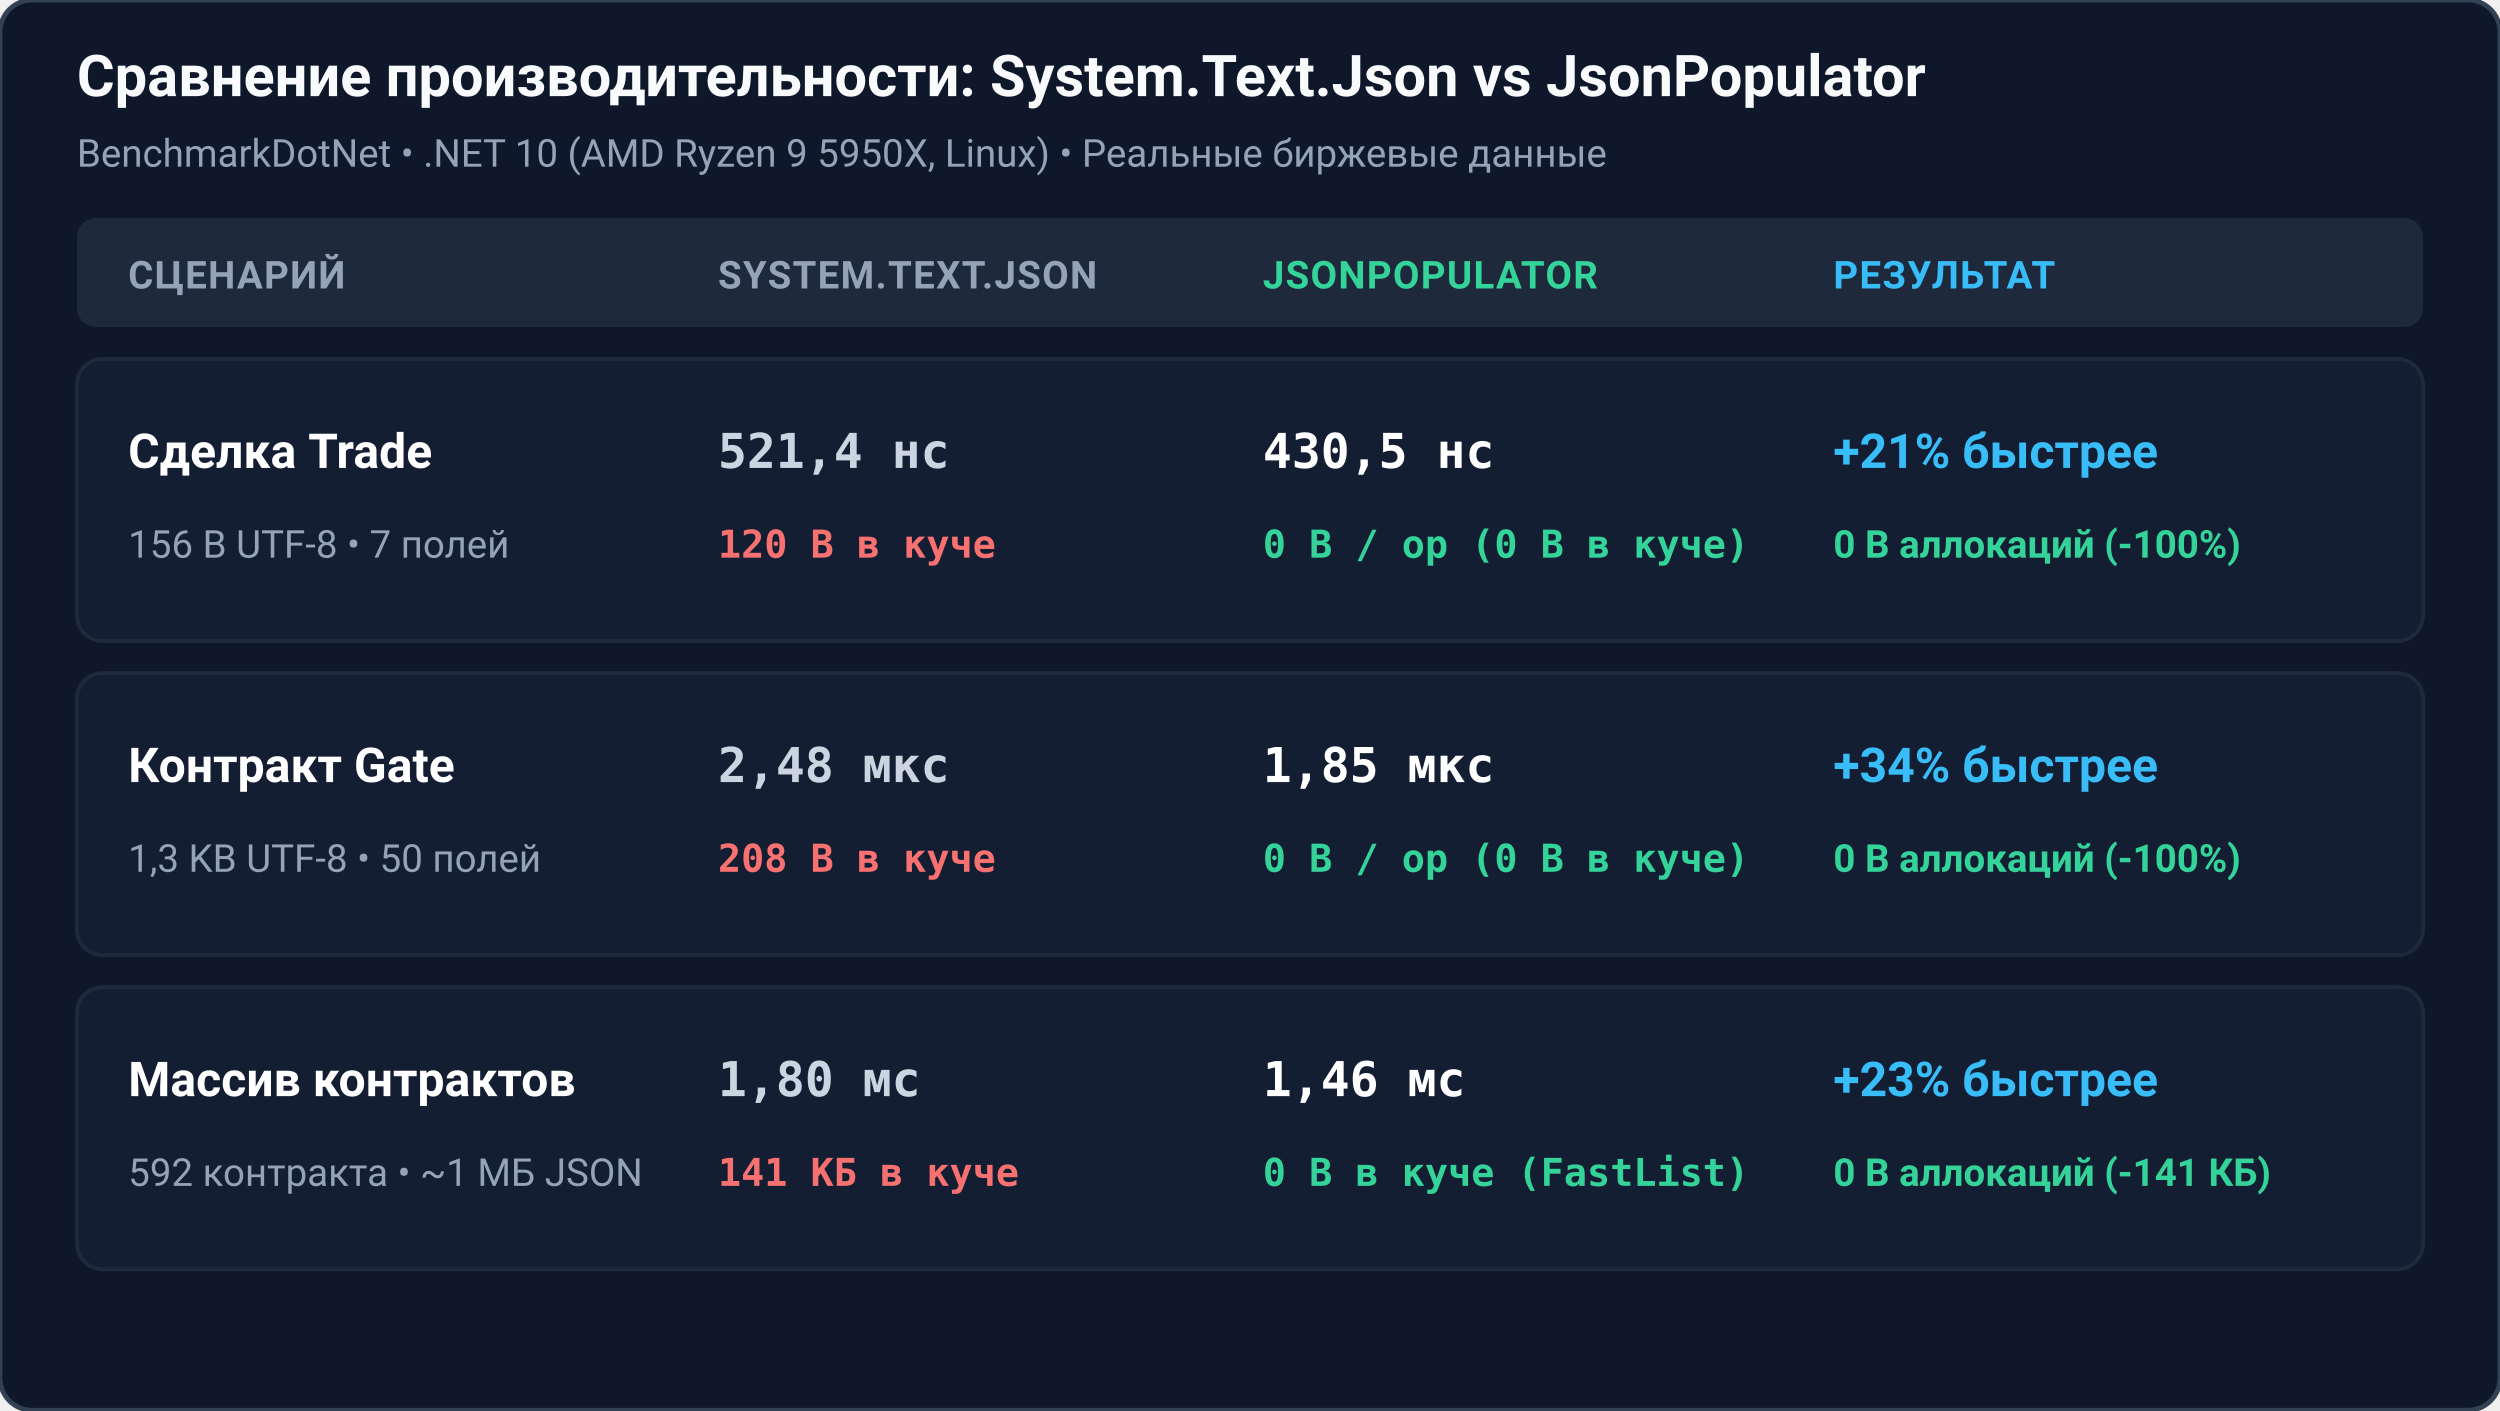
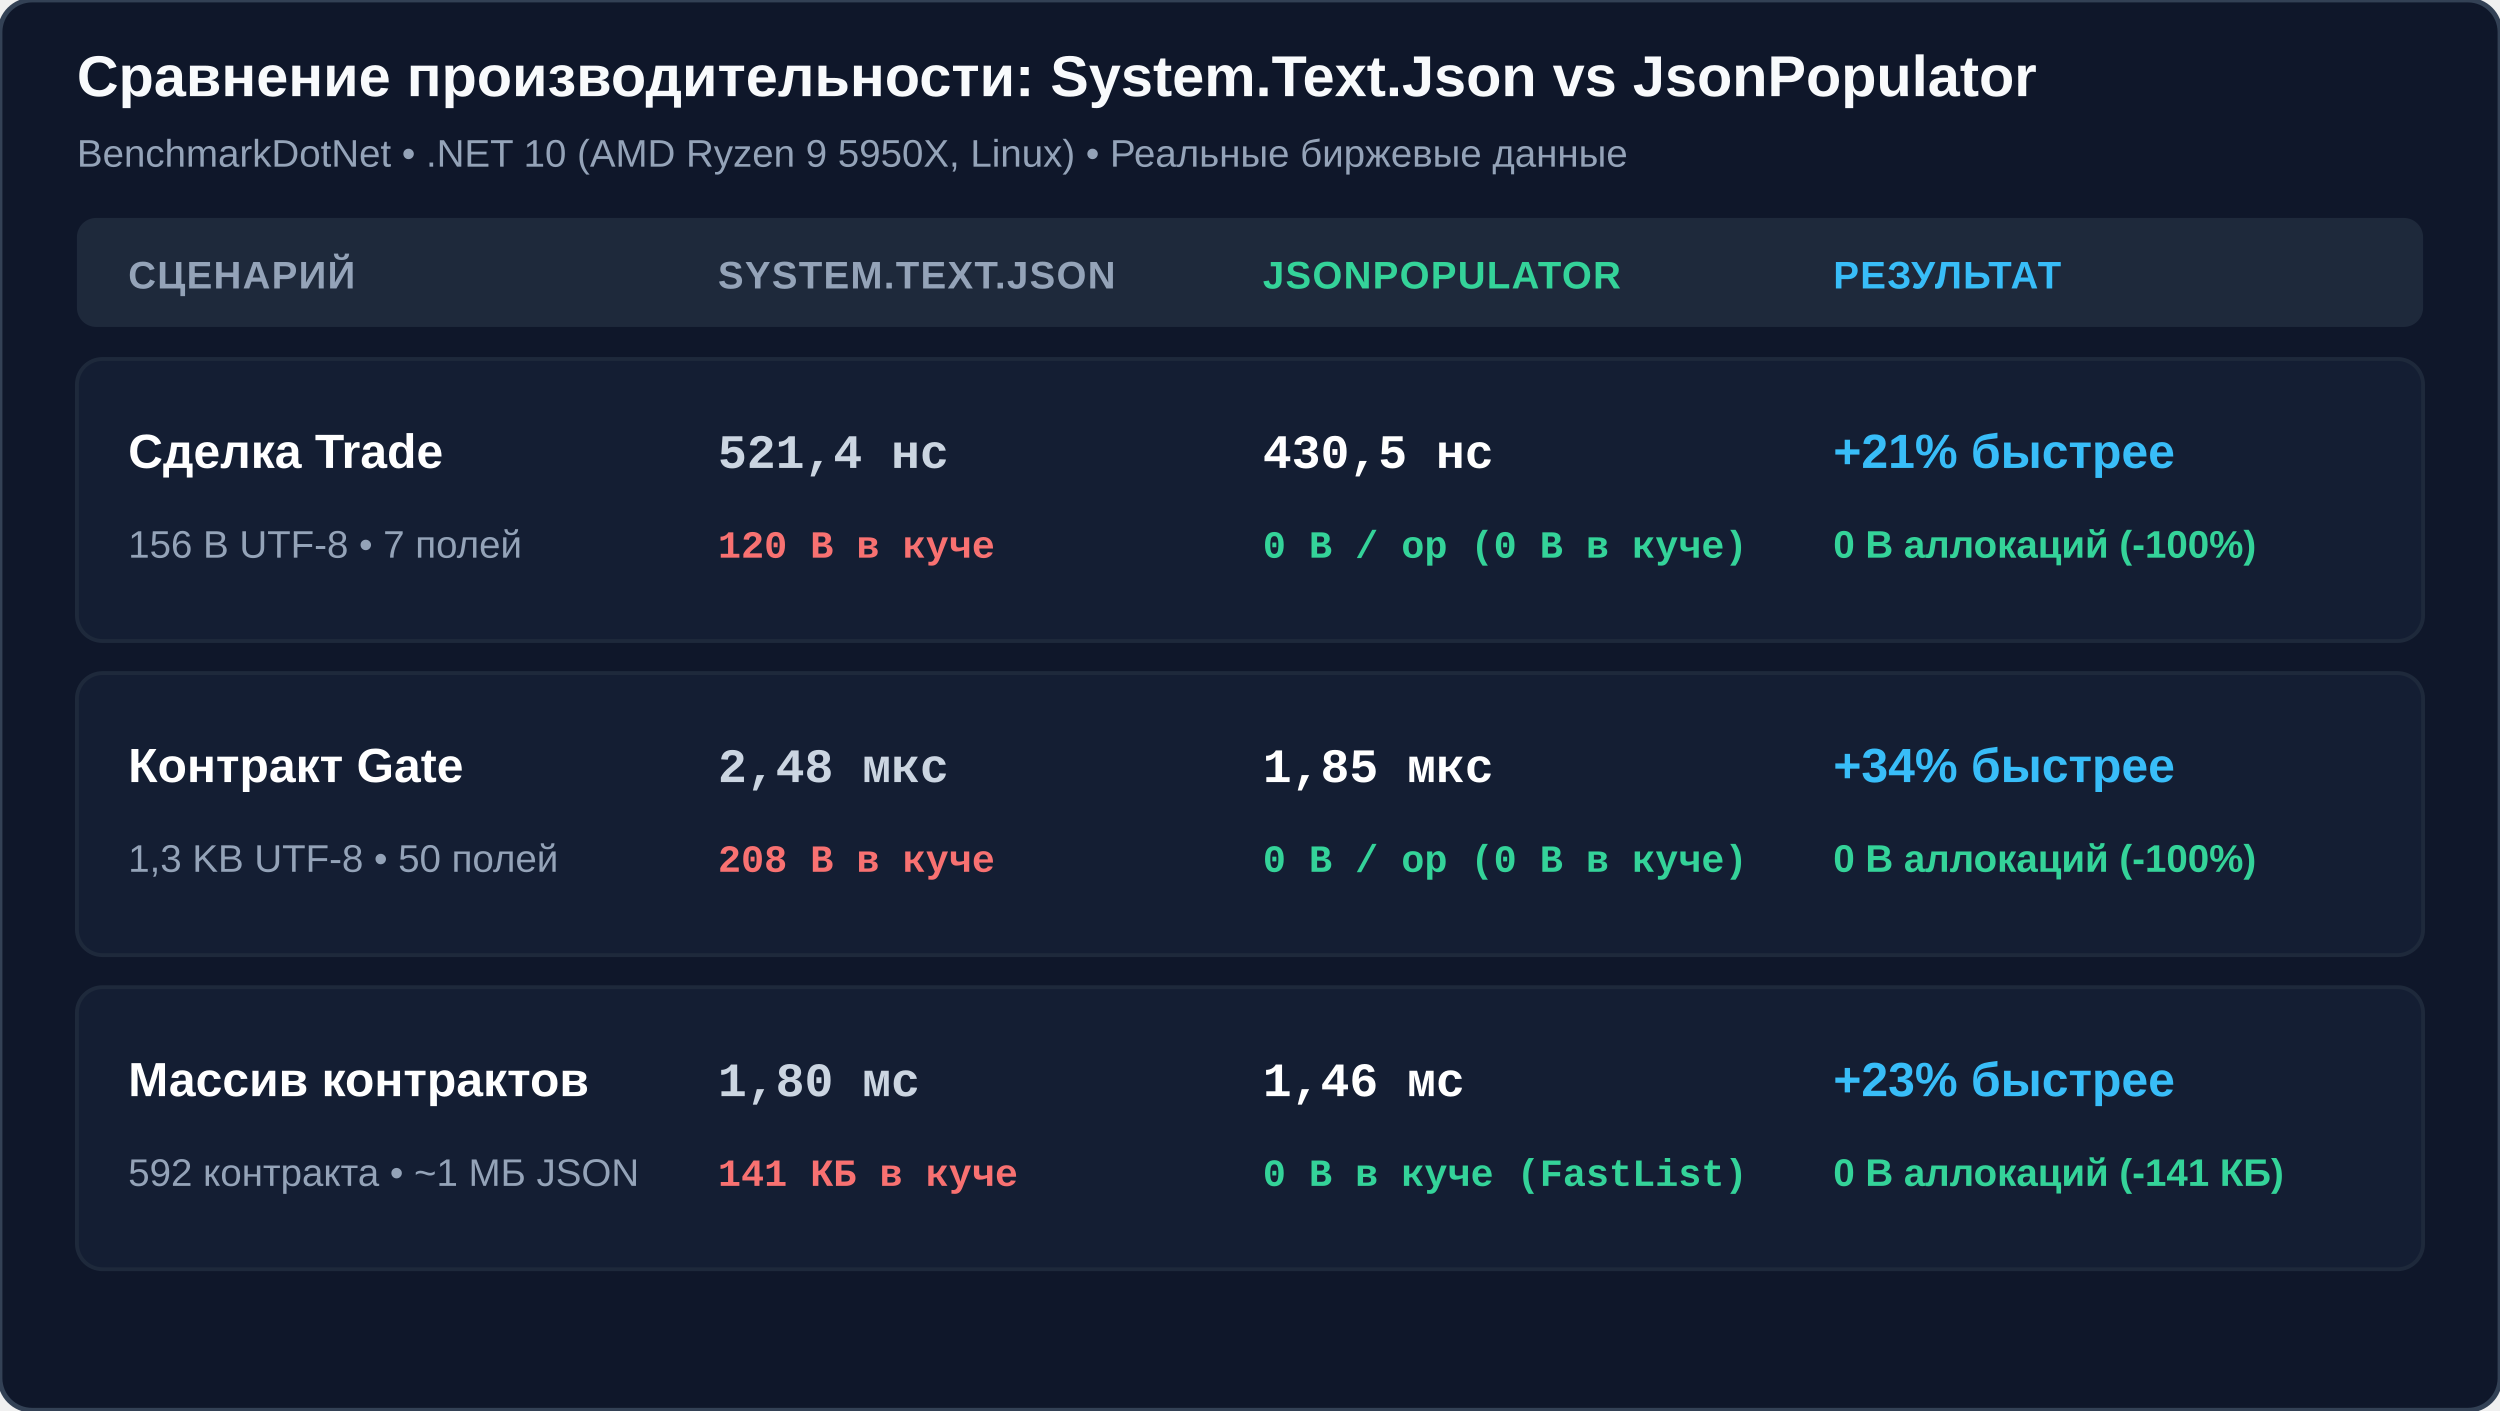
<svg xmlns="http://www.w3.org/2000/svg" width="780" height="440" viewBox="0 0 780 440" role="img" aria-labelledby="title desc">
  <rect width="780" height="440" rx="10" fill="#0f172a" />
  <rect width="780" height="440" rx="10" fill="none" stroke="#334155" stroke-width="1.5" />
  <g transform="translate(24, 30)">
-     <text x="0" y="0" fill="#f8fafc" font-family="-apple-system, BlinkMacSystemFont, 'Segoe UI', Roboto, sans-serif" font-size="18" font-weight="700">Сравнение производительности: System.Text.Json vs JsonPopulator</text>
-     <text x="0" y="22" fill="#94a3b8" font-family="-apple-system, BlinkMacSystemFont, 'Segoe UI', Roboto, sans-serif" font-size="12">BenchmarkDotNet • .NET 10 (AMD Ryzen 9 5950X, Linux) • Реальные биржевые данные</text>
+     <text x="0" y="0" fill="#f8fafc" font-family="'Liberation Sans', -apple-system, BlinkMacSystemFont, 'Segoe UI', Roboto, sans-serif" font-size="18" font-weight="700">Сравнение производительности: System.Text.Json vs JsonPopulator</text>
+     <text x="0" y="22" fill="#94a3b8" font-family="'Liberation Sans', -apple-system, BlinkMacSystemFont, 'Segoe UI', Roboto, sans-serif" font-size="12">BenchmarkDotNet • .NET 10 (AMD Ryzen 9 5950X, Linux) • Реальные биржевые данные</text>
  </g>
  <g transform="translate(24, 68)">
    <rect x="0" y="0" width="732" height="34" rx="6" fill="#1e293b" />
-     <text x="16" y="22" fill="#94a3b8" font-family="-apple-system, BlinkMacSystemFont, 'Segoe UI', Roboto, sans-serif" font-size="12" font-weight="700" letter-spacing="0.4">СЦЕНАРИЙ</text>
-     <text x="200" y="22" fill="#94a3b8" font-family="-apple-system, BlinkMacSystemFont, 'Segoe UI', Roboto, sans-serif" font-size="12" font-weight="700" letter-spacing="0.4">SYSTEM.TEXT.JSON</text>
-     <text x="370" y="22" fill="#34d399" font-family="-apple-system, BlinkMacSystemFont, 'Segoe UI', Roboto, sans-serif" font-size="12" font-weight="700" letter-spacing="0.4">JSONPOPULATOR</text>
-     <text x="548" y="22" fill="#38bdf8" font-family="-apple-system, BlinkMacSystemFont, 'Segoe UI', Roboto, sans-serif" font-size="12" font-weight="700" letter-spacing="0.4">РЕЗУЛЬТАТ</text>
+     <text x="16" y="22" fill="#94a3b8" font-family="'Liberation Sans', -apple-system, BlinkMacSystemFont, 'Segoe UI', Roboto, sans-serif" font-size="12" font-weight="700" letter-spacing="0.4">СЦЕНАРИЙ</text>
+     <text x="200" y="22" fill="#94a3b8" font-family="'Liberation Sans', -apple-system, BlinkMacSystemFont, 'Segoe UI', Roboto, sans-serif" font-size="12" font-weight="700" letter-spacing="0.4">SYSTEM.TEXT.JSON</text>
+     <text x="370" y="22" fill="#34d399" font-family="'Liberation Sans', -apple-system, BlinkMacSystemFont, 'Segoe UI', Roboto, sans-serif" font-size="12" font-weight="700" letter-spacing="0.4">JSONPOPULATOR</text>
+     <text x="548" y="22" fill="#38bdf8" font-family="'Liberation Sans', -apple-system, BlinkMacSystemFont, 'Segoe UI', Roboto, sans-serif" font-size="12" font-weight="700" letter-spacing="0.4">РЕЗУЛЬТАТ</text>
    <g transform="translate(0, 44)">
      <rect width="732" height="88" rx="8" fill="#141e33" stroke="#1e293b" stroke-width="1.2" />
-       <text x="16" y="34" fill="#ffffff" font-family="-apple-system, BlinkMacSystemFont, 'Segoe UI', Roboto, sans-serif" font-size="15" font-weight="700">Сделка Trade</text>
-       <text x="16" y="62" fill="#94a3b8" font-family="-apple-system, BlinkMacSystemFont, 'Segoe UI', Roboto, sans-serif" font-size="12">156 B UTF-8 • 7 полей</text>
-       <text x="200" y="34" fill="#cbd5e1" font-family="ui-monospace, monospace" font-size="15" font-weight="600">521,4 нс</text>
-       <text x="200" y="62" fill="#f87171" font-family="ui-monospace, monospace" font-size="12" font-weight="600">120 B в куче</text>
-       <text x="370" y="34" fill="#ffffff" font-family="ui-monospace, monospace" font-size="15" font-weight="700">430,5 нс</text>
-       <text x="370" y="62" fill="#34d399" font-family="ui-monospace, monospace" font-size="12" font-weight="700">0 B / op (0 B в куче)</text>
-       <text x="548" y="34" fill="#38bdf8" font-family="-apple-system, BlinkMacSystemFont, 'Segoe UI', Roboto, sans-serif" font-size="15" font-weight="700">+21% быстрее</text>
-       <text x="548" y="62" fill="#34d399" font-family="-apple-system, BlinkMacSystemFont, 'Segoe UI', Roboto, sans-serif" font-size="12" font-weight="600">0 B аллокаций (-100%)</text>
+       <text x="16" y="34" fill="#ffffff" font-family="'Liberation Sans', -apple-system, BlinkMacSystemFont, 'Segoe UI', Roboto, sans-serif" font-size="15" font-weight="700">Сделка Trade</text>
+       <text x="16" y="62" fill="#94a3b8" font-family="'Liberation Sans', -apple-system, BlinkMacSystemFont, 'Segoe UI', Roboto, sans-serif" font-size="12">156 B UTF-8 • 7 полей</text>
+       <text x="200" y="34" fill="#cbd5e1" font-family="'Liberation Mono', 'DejaVu Sans Mono', ui-monospace, monospace" font-size="15" font-weight="600">521,4 нс</text>
+       <text x="200" y="62" fill="#f87171" font-family="'Liberation Mono', 'DejaVu Sans Mono', ui-monospace, monospace" font-size="12" font-weight="600">120 B в куче</text>
+       <text x="370" y="34" fill="#ffffff" font-family="'Liberation Mono', 'DejaVu Sans Mono', ui-monospace, monospace" font-size="15" font-weight="700">430,5 нс</text>
+       <text x="370" y="62" fill="#34d399" font-family="'Liberation Mono', 'DejaVu Sans Mono', ui-monospace, monospace" font-size="12" font-weight="700">0 B / op (0 B в куче)</text>
+       <text x="548" y="34" fill="#38bdf8" font-family="'Liberation Sans', -apple-system, BlinkMacSystemFont, 'Segoe UI', Roboto, sans-serif" font-size="15" font-weight="700">+21% быстрее</text>
+       <text x="548" y="62" fill="#34d399" font-family="'Liberation Sans', -apple-system, BlinkMacSystemFont, 'Segoe UI', Roboto, sans-serif" font-size="12" font-weight="600">0 B аллокаций (-100%)</text>
    </g>
    <g transform="translate(0, 142)">
      <rect width="732" height="88" rx="8" fill="#141e33" stroke="#1e293b" stroke-width="1.2" />
-       <text x="16" y="34" fill="#ffffff" font-family="-apple-system, BlinkMacSystemFont, 'Segoe UI', Roboto, sans-serif" font-size="15" font-weight="700">Контракт Gate</text>
-       <text x="16" y="62" fill="#94a3b8" font-family="-apple-system, BlinkMacSystemFont, 'Segoe UI', Roboto, sans-serif" font-size="12">1,3 KB UTF-8 • 50 полей</text>
-       <text x="200" y="34" fill="#cbd5e1" font-family="ui-monospace, monospace" font-size="15" font-weight="600">2,48 мкс</text>
-       <text x="200" y="62" fill="#f87171" font-family="ui-monospace, monospace" font-size="12" font-weight="600">208 B в куче</text>
-       <text x="370" y="34" fill="#ffffff" font-family="ui-monospace, monospace" font-size="15" font-weight="700">1,85 мкс</text>
-       <text x="370" y="62" fill="#34d399" font-family="ui-monospace, monospace" font-size="12" font-weight="700">0 B / op (0 B в куче)</text>
-       <text x="548" y="34" fill="#38bdf8" font-family="-apple-system, BlinkMacSystemFont, 'Segoe UI', Roboto, sans-serif" font-size="15" font-weight="700">+34% быстрее</text>
-       <text x="548" y="62" fill="#34d399" font-family="-apple-system, BlinkMacSystemFont, 'Segoe UI', Roboto, sans-serif" font-size="12" font-weight="600">0 B аллокаций (-100%)</text>
+       <text x="16" y="34" fill="#ffffff" font-family="'Liberation Sans', -apple-system, BlinkMacSystemFont, 'Segoe UI', Roboto, sans-serif" font-size="15" font-weight="700">Контракт Gate</text>
+       <text x="16" y="62" fill="#94a3b8" font-family="'Liberation Sans', -apple-system, BlinkMacSystemFont, 'Segoe UI', Roboto, sans-serif" font-size="12">1,3 KB UTF-8 • 50 полей</text>
+       <text x="200" y="34" fill="#cbd5e1" font-family="'Liberation Mono', 'DejaVu Sans Mono', ui-monospace, monospace" font-size="15" font-weight="600">2,48 мкс</text>
+       <text x="200" y="62" fill="#f87171" font-family="'Liberation Mono', 'DejaVu Sans Mono', ui-monospace, monospace" font-size="12" font-weight="600">208 B в куче</text>
+       <text x="370" y="34" fill="#ffffff" font-family="'Liberation Mono', 'DejaVu Sans Mono', ui-monospace, monospace" font-size="15" font-weight="700">1,85 мкс</text>
+       <text x="370" y="62" fill="#34d399" font-family="'Liberation Mono', 'DejaVu Sans Mono', ui-monospace, monospace" font-size="12" font-weight="700">0 B / op (0 B в куче)</text>
+       <text x="548" y="34" fill="#38bdf8" font-family="'Liberation Sans', -apple-system, BlinkMacSystemFont, 'Segoe UI', Roboto, sans-serif" font-size="15" font-weight="700">+34% быстрее</text>
+       <text x="548" y="62" fill="#34d399" font-family="'Liberation Sans', -apple-system, BlinkMacSystemFont, 'Segoe UI', Roboto, sans-serif" font-size="12" font-weight="600">0 B аллокаций (-100%)</text>
    </g>
    <g transform="translate(0, 240)">
      <rect width="732" height="88" rx="8" fill="#141e33" stroke="#1e293b" stroke-width="1.2" />
-       <text x="16" y="34" fill="#ffffff" font-family="-apple-system, BlinkMacSystemFont, 'Segoe UI', Roboto, sans-serif" font-size="15" font-weight="700">Массив контрактов</text>
-       <text x="16" y="62" fill="#94a3b8" font-family="-apple-system, BlinkMacSystemFont, 'Segoe UI', Roboto, sans-serif" font-size="12">592 контракта • ~1 МБ JSON</text>
-       <text x="200" y="34" fill="#cbd5e1" font-family="ui-monospace, monospace" font-size="15" font-weight="600">1,80 мс</text>
-       <text x="200" y="62" fill="#f87171" font-family="ui-monospace, monospace" font-size="12" font-weight="600">141 КБ в куче</text>
-       <text x="370" y="34" fill="#ffffff" font-family="ui-monospace, monospace" font-size="15" font-weight="700">1,46 мс</text>
-       <text x="370" y="62" fill="#34d399" font-family="ui-monospace, monospace" font-size="12" font-weight="700">0 B в куче (FastList)</text>
-       <text x="548" y="34" fill="#38bdf8" font-family="-apple-system, BlinkMacSystemFont, 'Segoe UI', Roboto, sans-serif" font-size="15" font-weight="700">+23% быстрее</text>
-       <text x="548" y="62" fill="#34d399" font-family="-apple-system, BlinkMacSystemFont, 'Segoe UI', Roboto, sans-serif" font-size="12" font-weight="600">0 B аллокаций (-141 КБ)</text>
+       <text x="16" y="34" fill="#ffffff" font-family="'Liberation Sans', -apple-system, BlinkMacSystemFont, 'Segoe UI', Roboto, sans-serif" font-size="15" font-weight="700">Массив контрактов</text>
+       <text x="16" y="62" fill="#94a3b8" font-family="'Liberation Sans', -apple-system, BlinkMacSystemFont, 'Segoe UI', Roboto, sans-serif" font-size="12">592 контракта • ~1 МБ JSON</text>
+       <text x="200" y="34" fill="#cbd5e1" font-family="'Liberation Mono', 'DejaVu Sans Mono', ui-monospace, monospace" font-size="15" font-weight="600">1,80 мс</text>
+       <text x="200" y="62" fill="#f87171" font-family="'Liberation Mono', 'DejaVu Sans Mono', ui-monospace, monospace" font-size="12" font-weight="600">141 КБ в куче</text>
+       <text x="370" y="34" fill="#ffffff" font-family="'Liberation Mono', 'DejaVu Sans Mono', ui-monospace, monospace" font-size="15" font-weight="700">1,46 мс</text>
+       <text x="370" y="62" fill="#34d399" font-family="'Liberation Mono', 'DejaVu Sans Mono', ui-monospace, monospace" font-size="12" font-weight="700">0 B в куче (FastList)</text>
+       <text x="548" y="34" fill="#38bdf8" font-family="'Liberation Sans', -apple-system, BlinkMacSystemFont, 'Segoe UI', Roboto, sans-serif" font-size="15" font-weight="700">+23% быстрее</text>
+       <text x="548" y="62" fill="#34d399" font-family="'Liberation Sans', -apple-system, BlinkMacSystemFont, 'Segoe UI', Roboto, sans-serif" font-size="12" font-weight="600">0 B аллокаций (-141 КБ)</text>
    </g>
  </g>
</svg>
